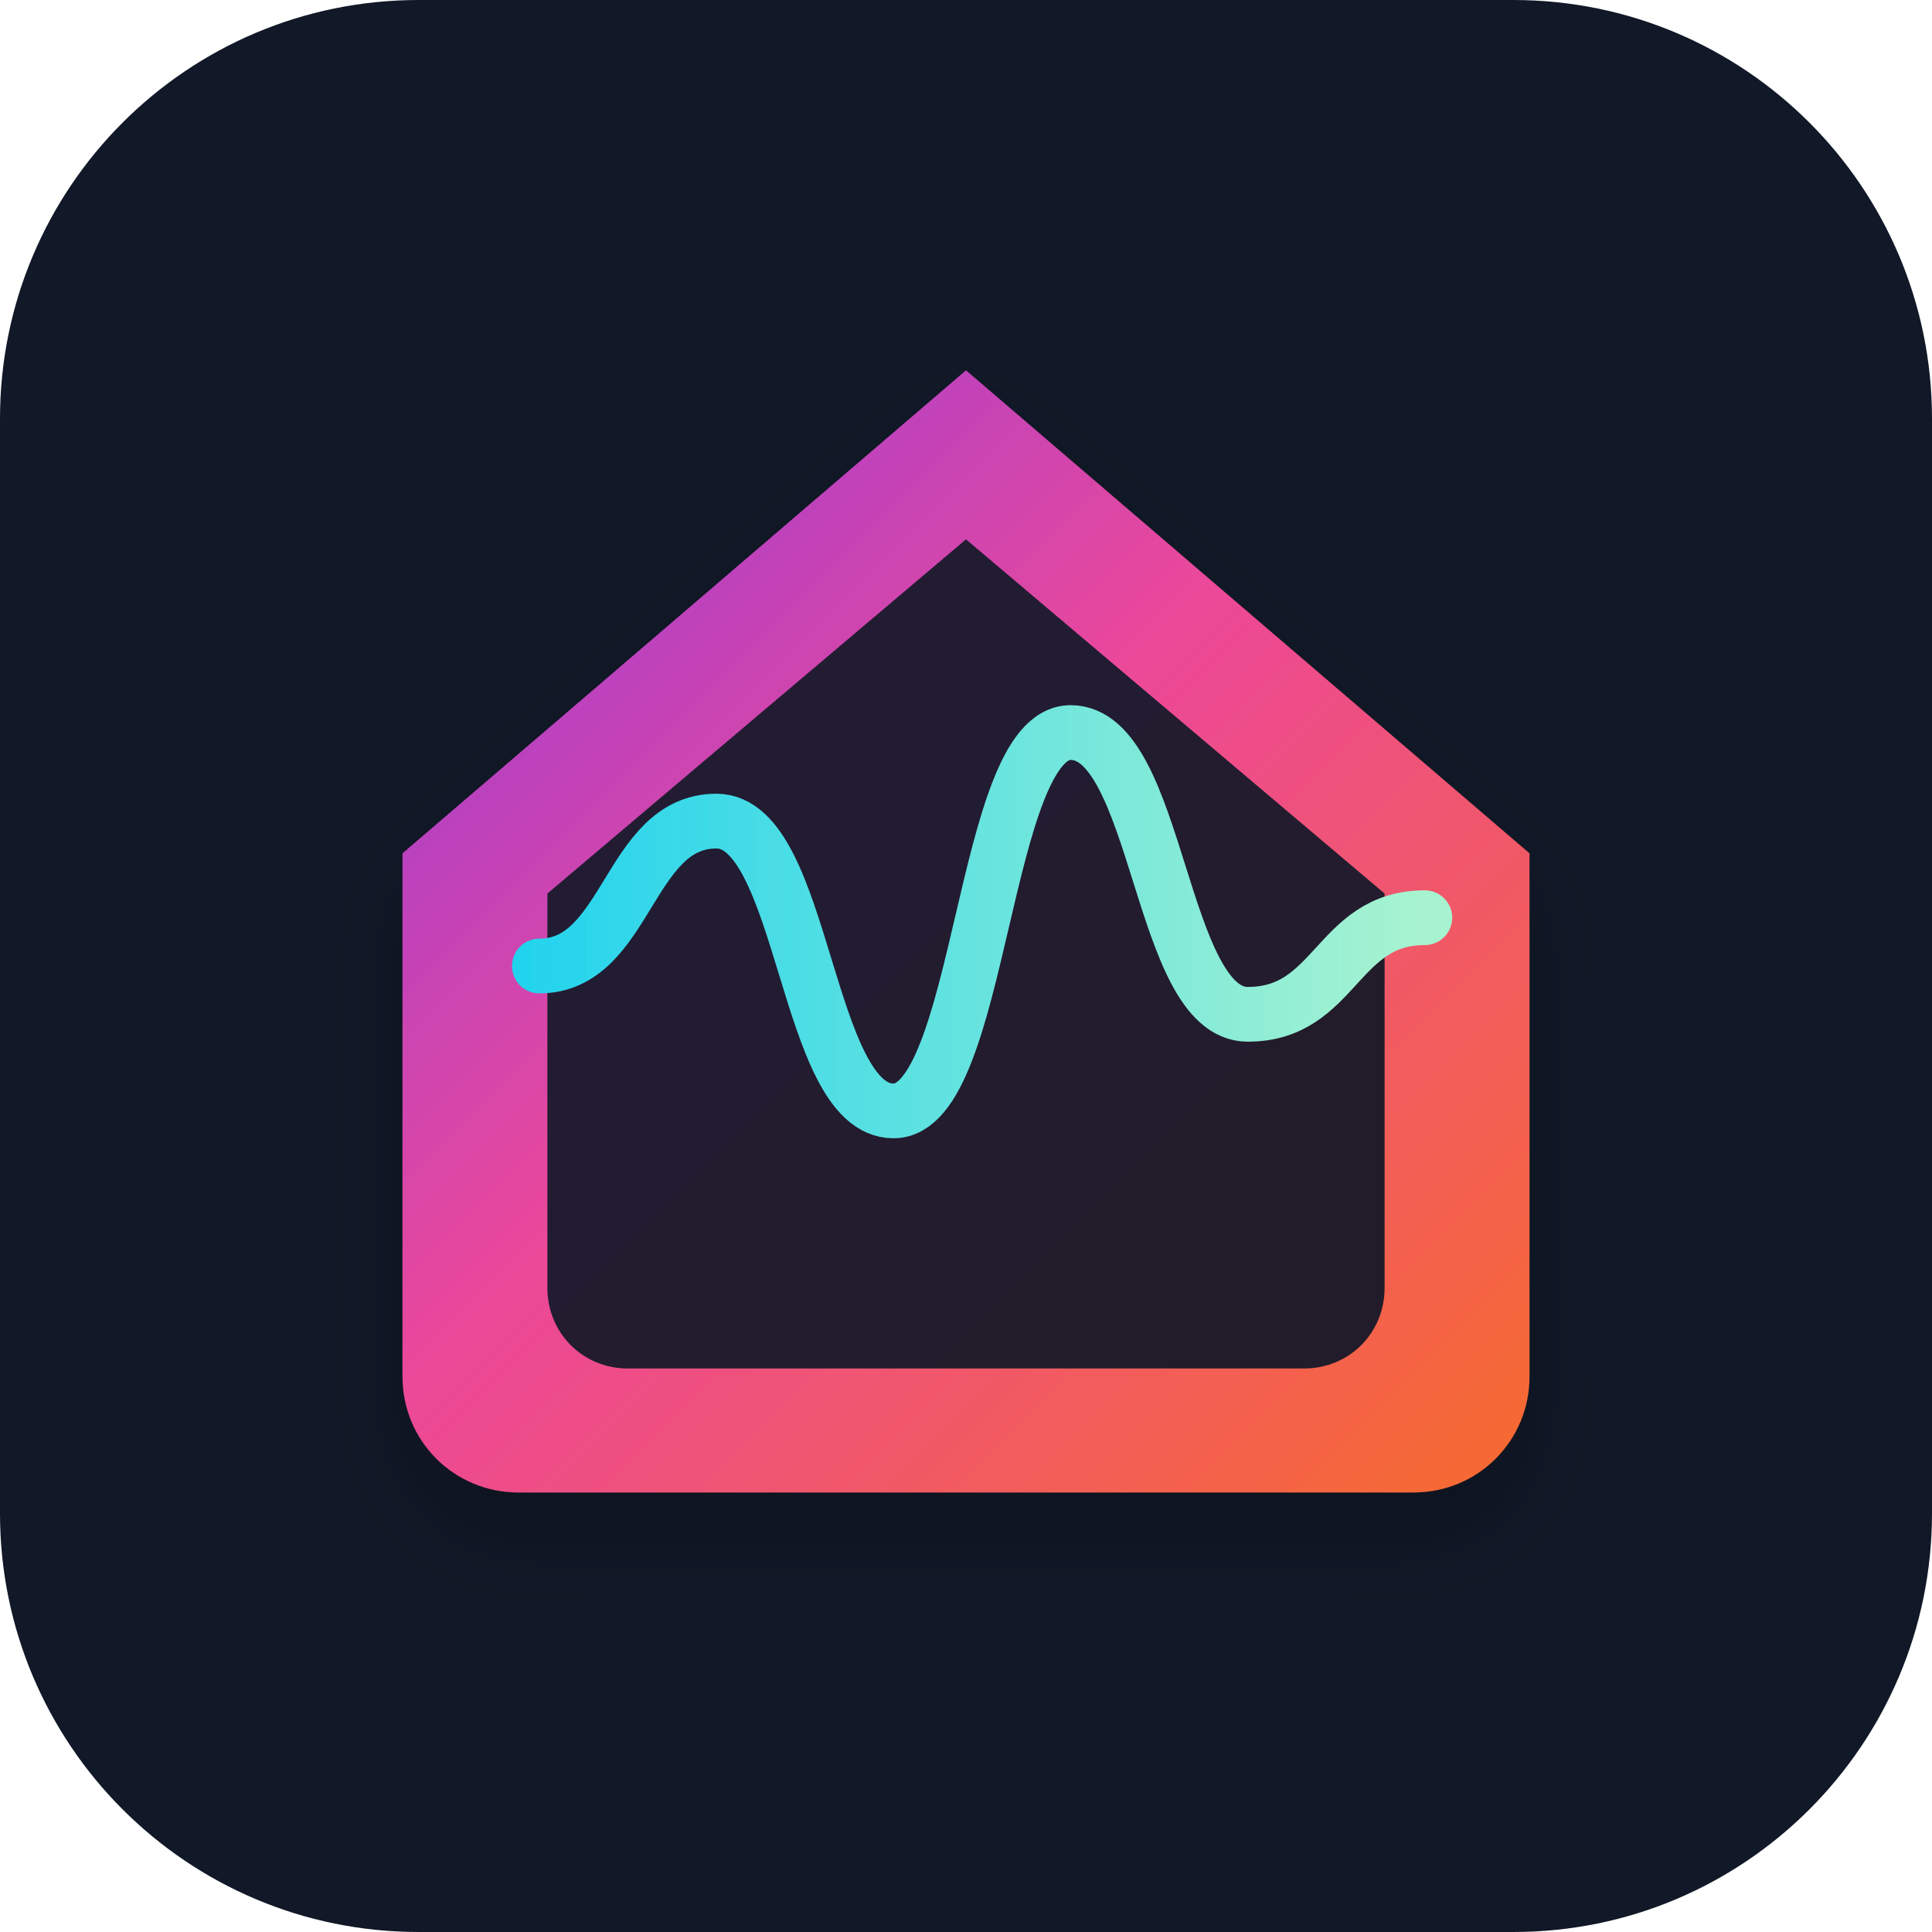
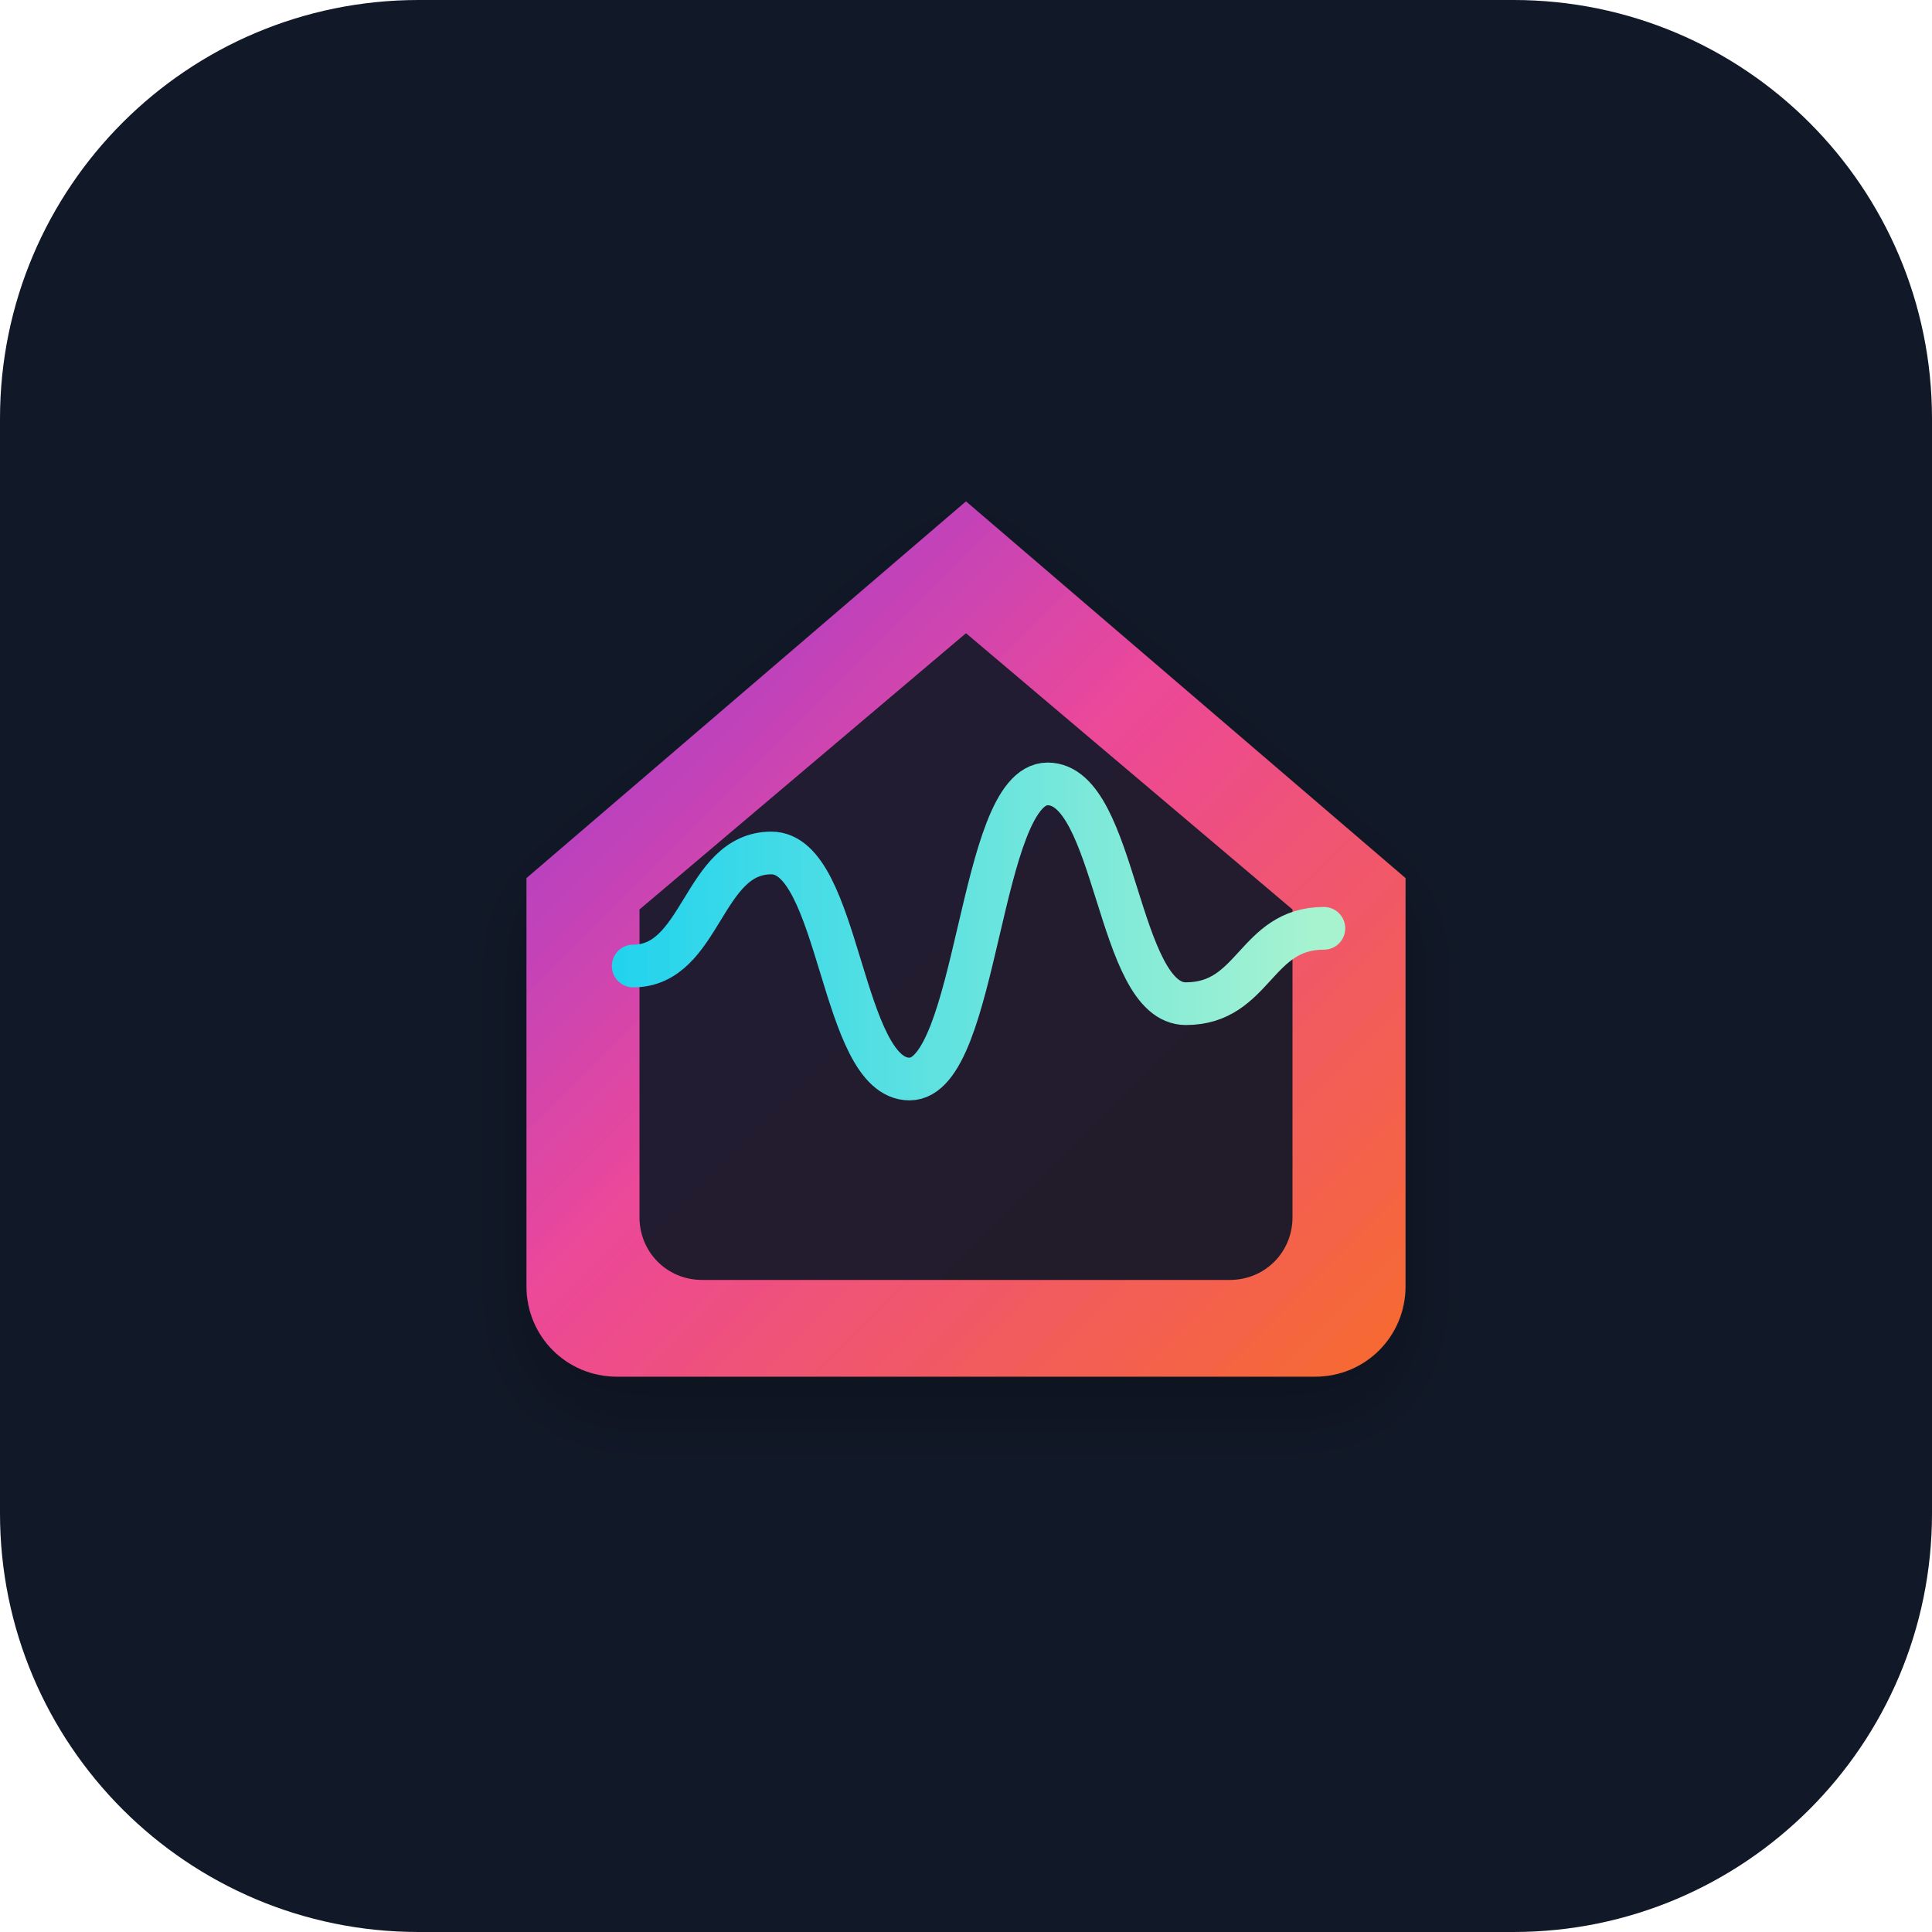
<svg xmlns="http://www.w3.org/2000/svg" width="1200" height="1200" viewBox="0 0 1200 1200">
  <defs>
    <linearGradient id="rhythGradient" x1="180" y1="180" x2="1020" y2="1020" gradientUnits="userSpaceOnUse">
      <stop offset="0%" stop-color="#7C3AED" />
      <stop offset="45%" stop-color="#EC4899" />
      <stop offset="100%" stop-color="#F97316" />
    </linearGradient>
    <linearGradient id="waveGradient" x1="320" y1="600" x2="880" y2="600" gradientUnits="userSpaceOnUse">
      <stop offset="0%" stop-color="#22D3EE" />
      <stop offset="100%" stop-color="#A7F3D0" />
    </linearGradient>
    <filter id="softShadow" x="-20%" y="-20%" width="140%" height="140%">
      <feDropShadow dx="0" dy="28" stdDeviation="28" flood-color="#000000" flood-opacity="0.22" />
    </filter>
  </defs>
  <rect width="1200" height="1200" rx="260" fill="#111827" />
-   <g filter="url(#softShadow)">
+   <g filter="url(#softShadow)" transform="translate(600 600) scale(0.78) translate(-600 -600)">
    <path d="M250 530 L600 230 L950 530 V855 C950 895 918 927 878 927 H322 C282 927 250 895 250 855 V530 Z" fill="url(#rhythGradient)" />
    <path d="M340 555 L600 335 L860 555 V800 C860 828 838 850 810 850 H390 C362 850 340 828 340 800 V555 Z" fill="#111827" opacity="0.92" />
    <path d="M335 600          C390 600 390 510 445 510          C500 510 500 690 555 690          C610 690 610 455 665 455          C720 455 720 630 775 630          C830 630 830 570 885 570" fill="none" stroke="url(#waveGradient)" stroke-width="34" stroke-linecap="round" stroke-linejoin="round" />
  </g>
</svg>
